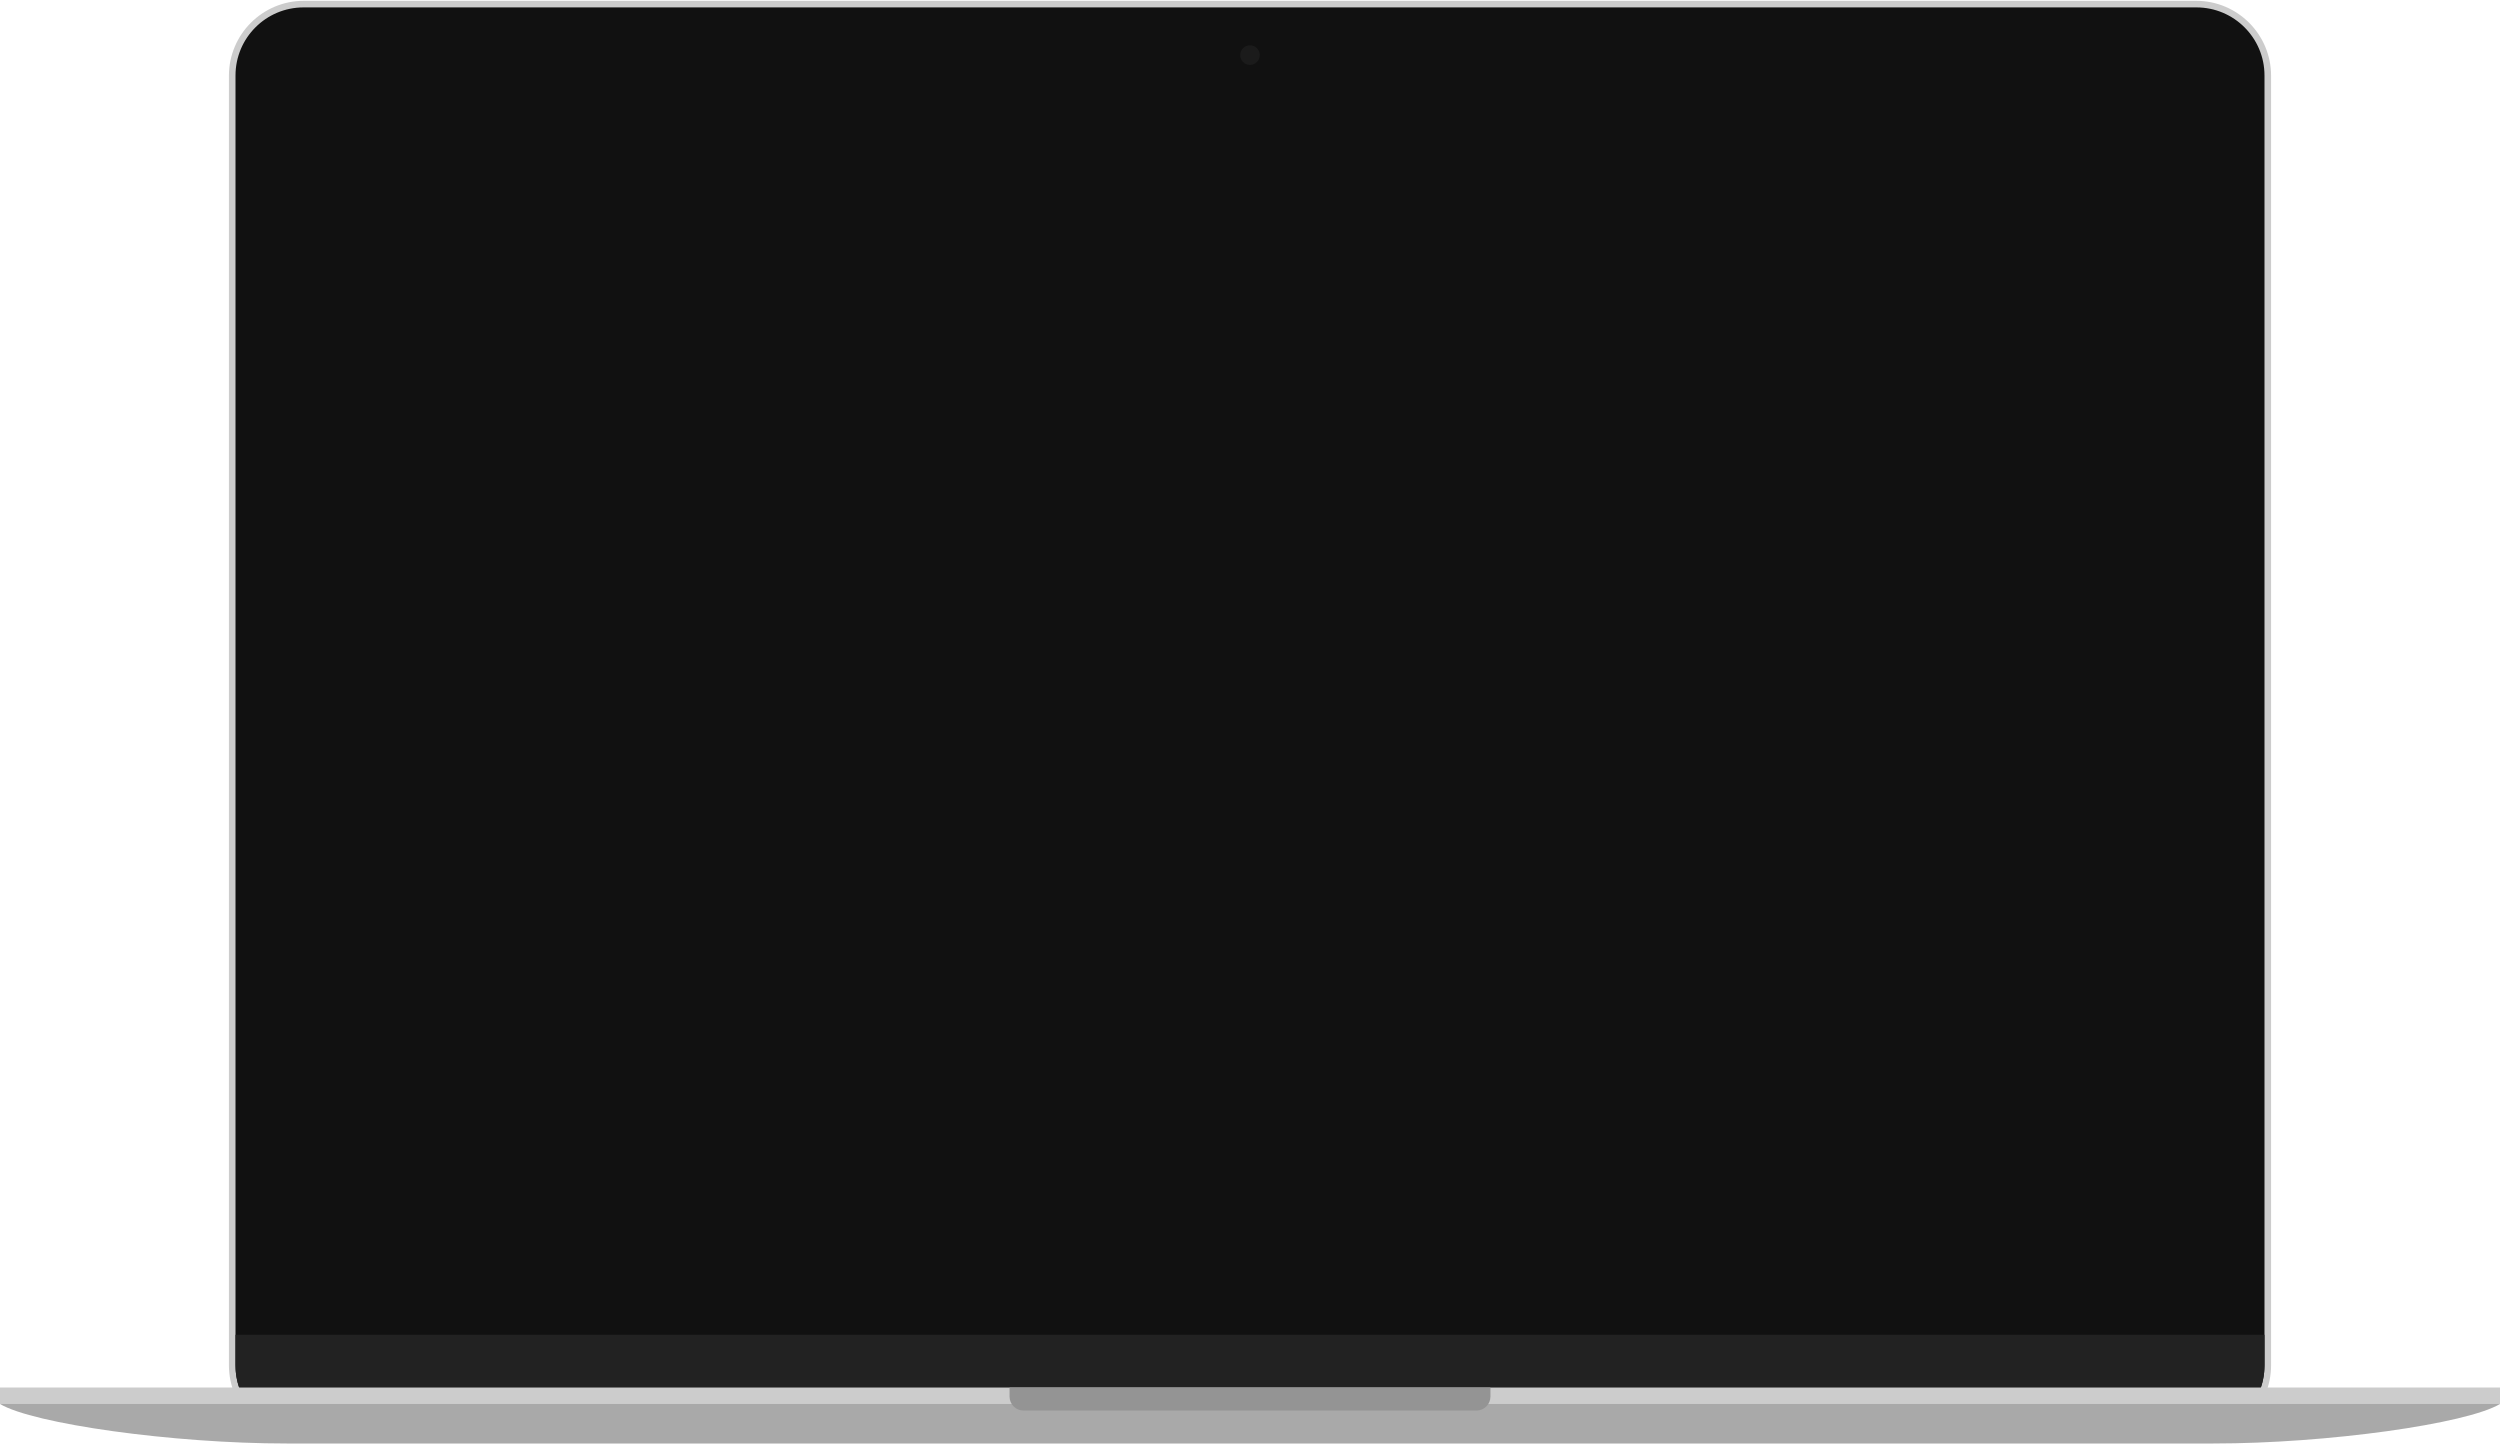
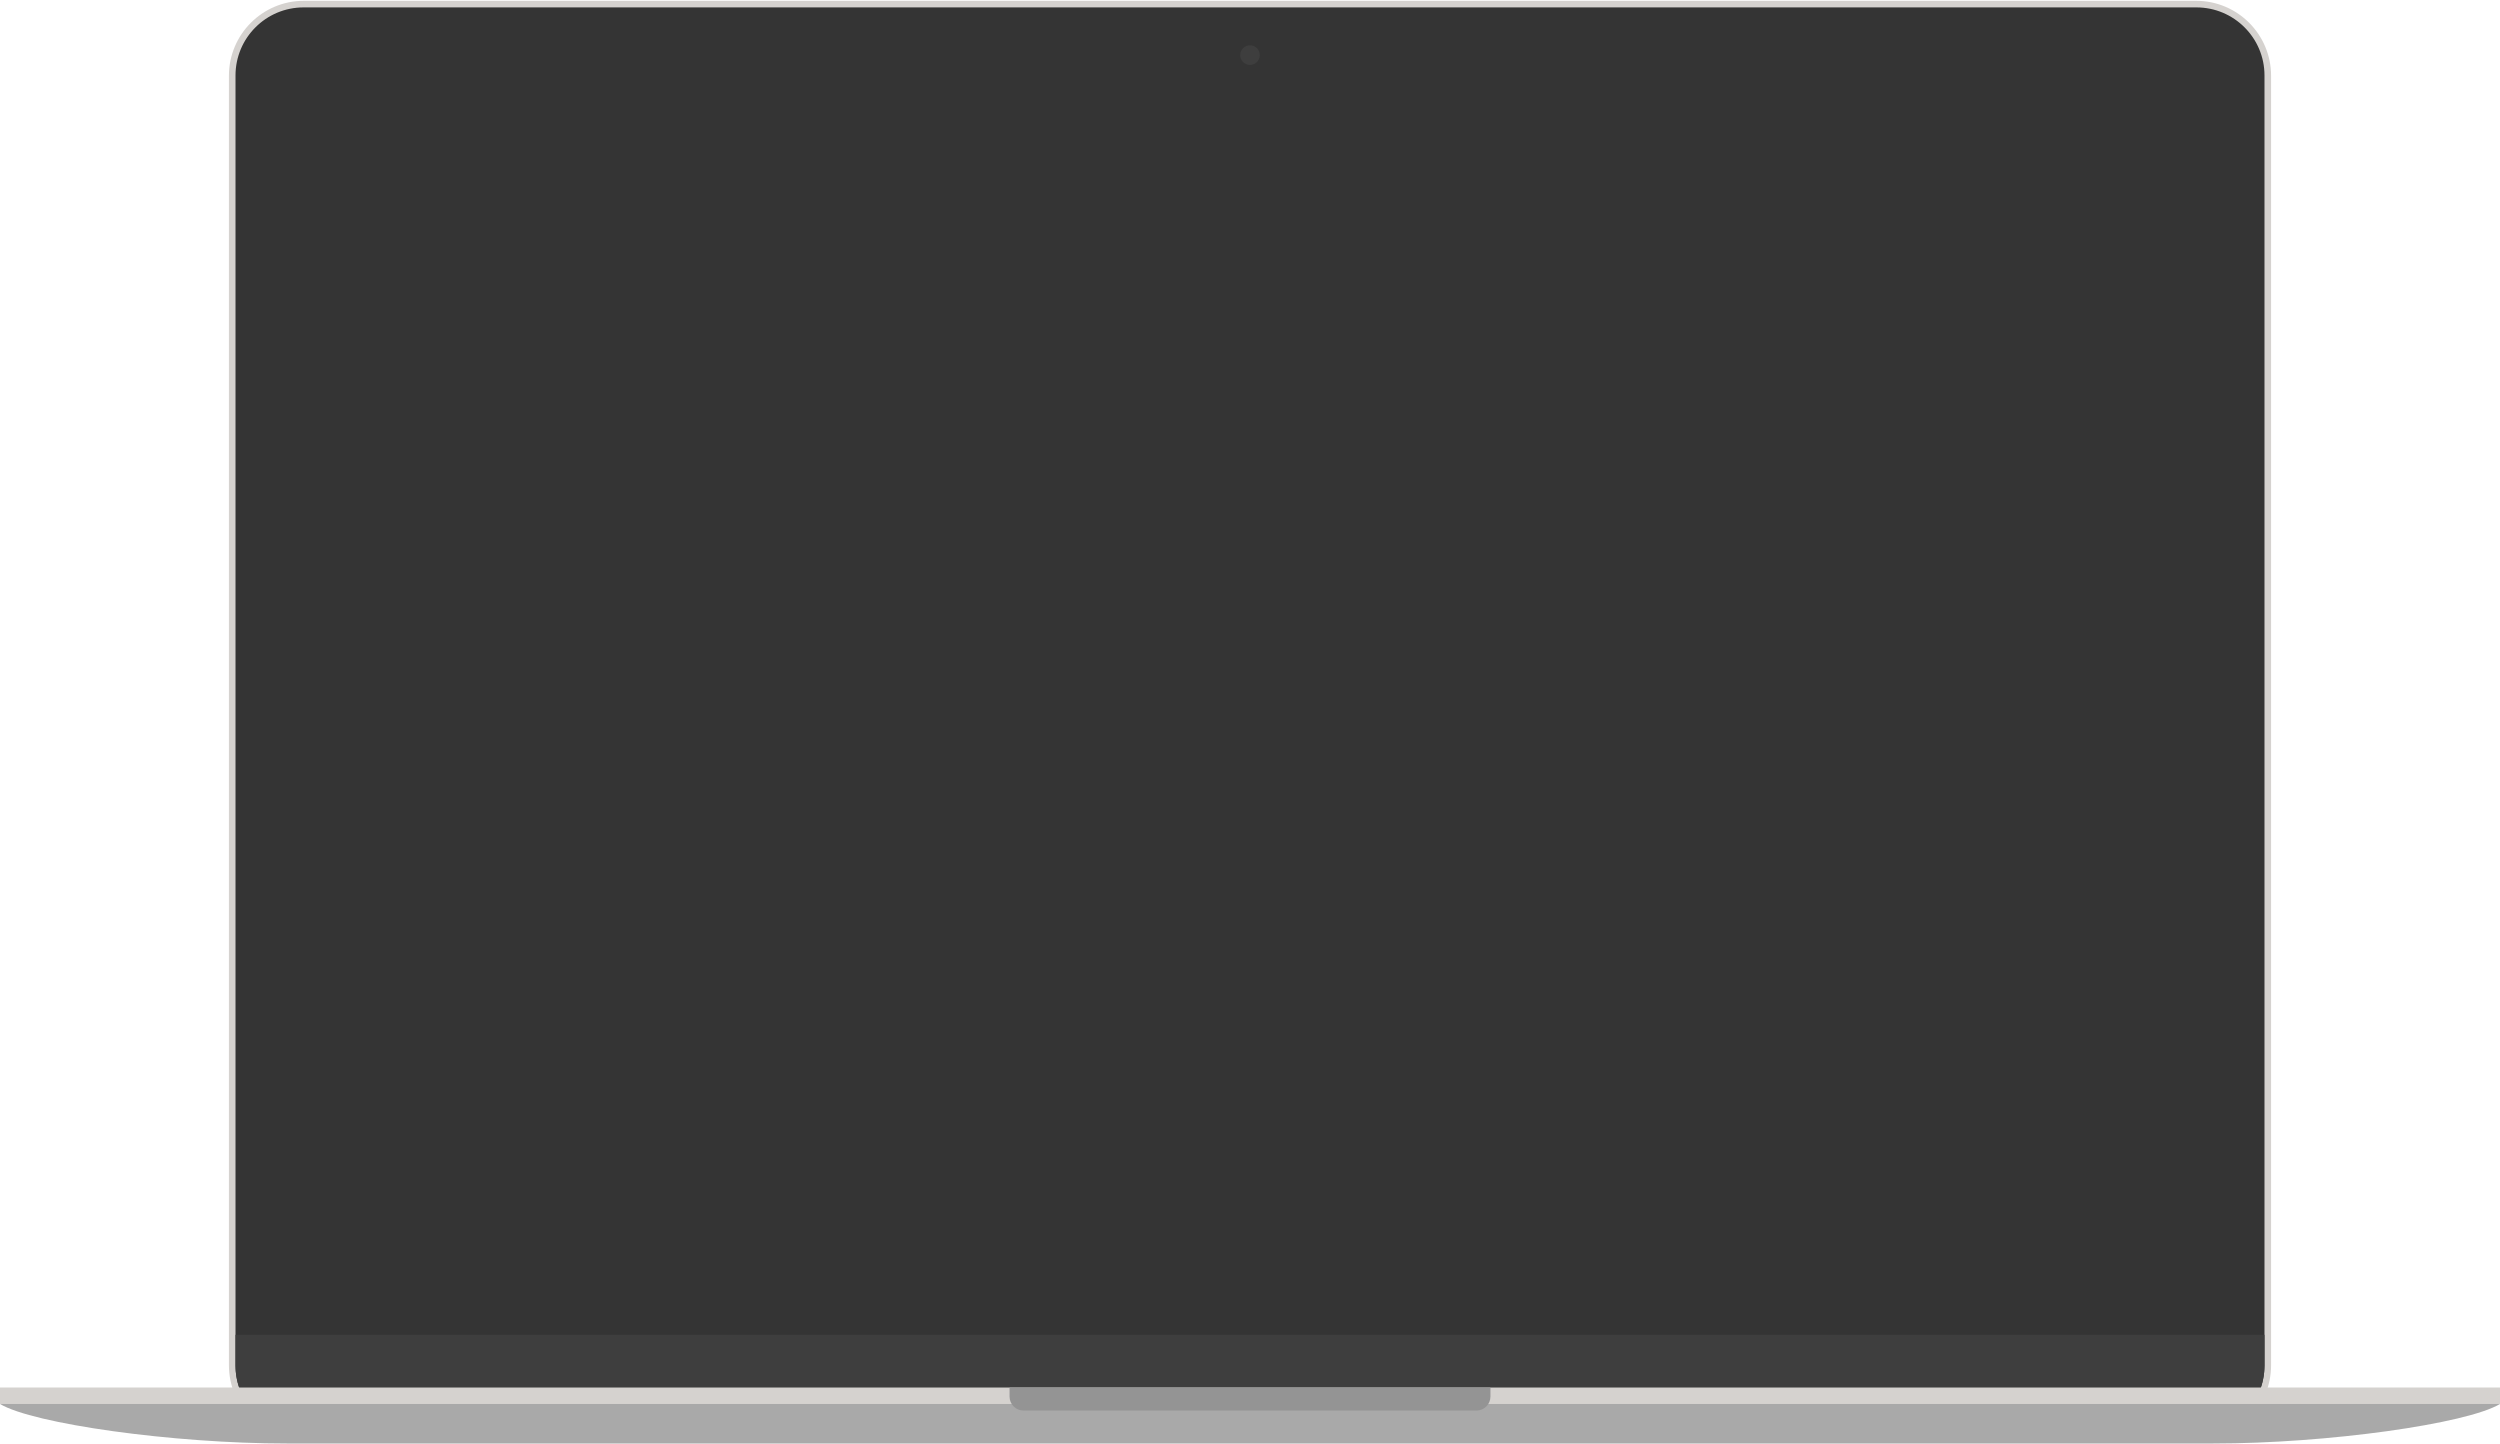
<svg xmlns="http://www.w3.org/2000/svg" width="3062px" height="1768px" viewBox="0 0 3062 1768" version="1.1">
  <defs />
  <g id="Mac" stroke="none" stroke-width="1" fill="none" fill-rule="evenodd">
    <g id="MacBook" transform="translate(-4469, -116)">
      <g id="MacBook-Silver" transform="translate(4469, 116)">
        <g id="Full-Screen" transform="translate(280, 0)">
-           <path d="M2501.62,92.767 C2501.62,42.117 2460.499,0.996 2409.85,0.996 L92.15,0.996 C41.501,0.996 0.38,42.117 0.38,92.767 L0.38,1672.197 C0.38,1722.847 41.501,1763.968 92.15,1763.968 L2409.85,1763.968 C2460.499,1763.968 2501.62,1722.847 2501.62,1672.197 L2501.62,92.767 L2501.62,92.767 Z" id="Metal-Frame" fill="#CCCCCC" />
-           <path d="M2493.55,92.433 C2493.55,46.421 2456.193,9.065 2410.181,9.065 L91.821,9.065 C45.809,9.065 8.452,46.421 8.452,92.433 L8.452,1672.533 C8.452,1718.545 45.809,1755.901 91.821,1755.901 L2410.181,1755.901 C2456.193,1755.901 2493.55,1718.545 2493.55,1672.533 L2493.55,92.433 L2493.55,92.433 Z" id="Black-Frame" fill="#111111" />
-           <path d="M2489.11,1699.42 L12.89,1699.42 C10.013,1690.982 8.451,1681.937 8.451,1672.531 L8.451,1634.872 L2493.551,1634.872 L2493.551,1672.531 C2493.551,1681.937 2491.989,1690.982 2489.112,1699.42 L2489.11,1699.42 Z" id="Plastic-Band" fill="#222222" />
-           <g id="Screen" transform="translate(95, 128)" fill="#111111">
+           <path d="M2501.62,92.767 C2501.62,42.117 2460.499,0.996 2409.85,0.996 L92.15,0.996 C41.501,0.996 0.38,42.117 0.38,92.767 L0.38,1672.197 C0.38,1722.847 41.501,1763.968 92.15,1763.968 L2409.85,1763.968 C2460.499,1763.968 2501.62,1722.847 2501.62,1672.197 L2501.62,92.767 L2501.62,92.767 Z" id="Metal-Frame" fill="#D5D2CF" />
+           <path d="M2493.55,92.433 C2493.55,46.421 2456.193,9.065 2410.181,9.065 L91.821,9.065 C45.809,9.065 8.452,46.421 8.452,92.433 L8.452,1672.533 C8.452,1718.545 45.809,1755.901 91.821,1755.901 L2410.181,1755.901 C2456.193,1755.901 2493.55,1718.545 2493.55,1672.533 L2493.55,92.433 L2493.55,92.433 Z" id="Black-Frame" fill="#343434" />
+           <path d="M2489.11,1699.42 L12.89,1699.42 C10.013,1690.982 8.451,1681.937 8.451,1672.531 L8.451,1634.872 L2493.551,1634.872 L2493.551,1672.531 C2493.551,1681.937 2491.989,1690.982 2489.112,1699.42 L2489.11,1699.42 Z" id="Plastic-Band" fill="#3E3E3E" />
+           <g id="Screen" transform="translate(95, 128)" fill="#343434">
            <path d="M4,1446.83 C2.733,1446.578 2.717,1446.572 1.643,1445.854 L0.92,1444.773 L0.667,1443.497 L0.667,3.497 C0.919,2.23 0.925,2.214 1.643,1.14 L2.724,0.417 L4,0.164 L2308,0.164 L2309.276,0.417 L2310.357,1.14 L2311.08,2.221 L2311.333,3.497 L2311.333,1443.497 L2311.08,1444.773 C2310.839,1445.133 2310.664,1445.547 2310.357,1445.854 C2309.512,1446.699 2309.104,1446.611 2308,1446.83 L4,1446.83 L4,1446.83 Z" id="Screen-Frame" />
            <rect id="Screen---Off" x="4" y="3.498" width="2304" height="1440" />
          </g>
        </g>
        <g id="Body" transform="translate(0, 1699)">
          <path d="M350.98,69 C211.218,69 40.484,44.877 0,20.589 L0,12 L3062,12 L3062,20.589 C3021.516,44.877 2850.782,69 2711.02,69 L350.98,69 L350.98,69 Z" id="Body-Bottom" fill="#A9A9A9" />
-           <rect id="Body-Top" fill="#CCCCCC" x="0" y="0.42" width="3062" height="20.171" />
+           <rect id="Body-Top" fill="#D5D2CF" x="0" y="0.42" width="3062" height="20.171" />
          <path d="M1825.5,0.42 L1825.5,11.498 C1825.5,20.969 1817.81,28.659 1808.338,28.659 L1253.66,28.659 C1244.188,28.659 1236.498,20.969 1236.498,11.498 L1236.498,0.42 L1825.5,0.42 L1825.5,0.42 Z" id="Hollow" fill="#949494" />
        </g>
-         <g id="Sensors" transform="translate(1519, 55)" fill="#1B1B1B">
+         <g id="Sensors" transform="translate(1519, 55)" fill="#3E3E3E">
          <circle id="Camera" cx="12" cy="12.498" r="12" />
        </g>
      </g>
    </g>
  </g>
</svg>
